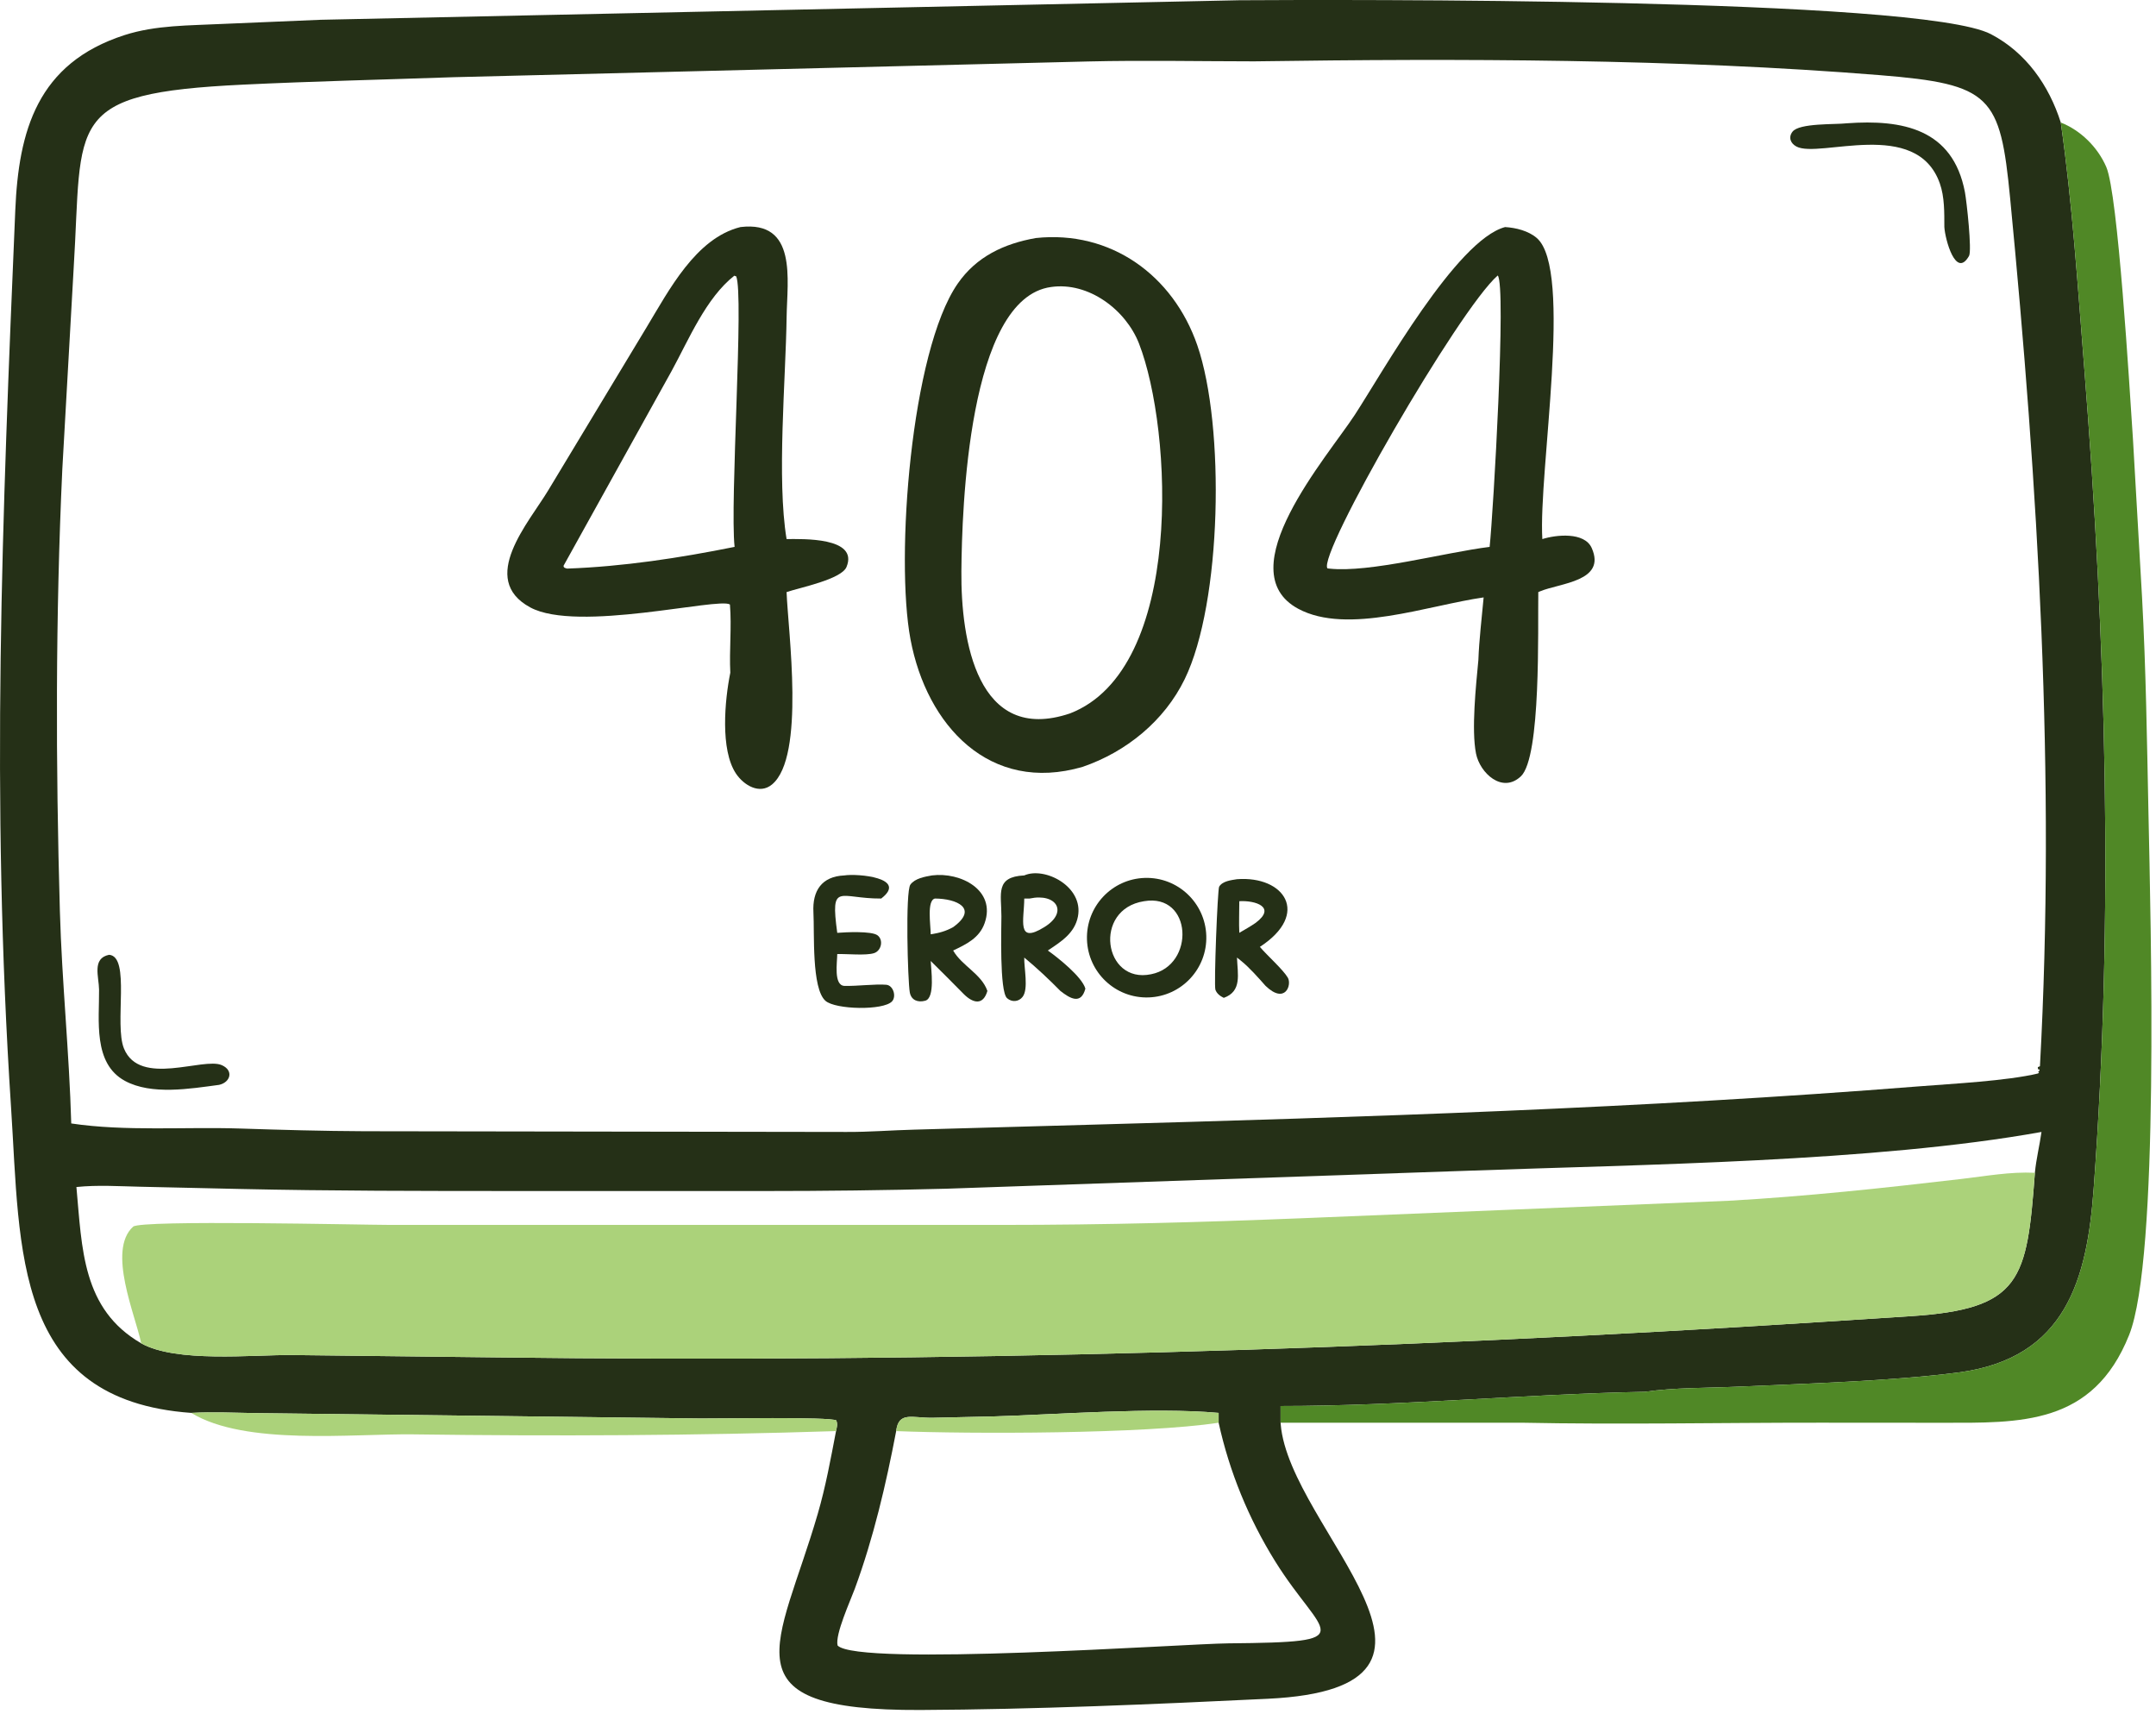
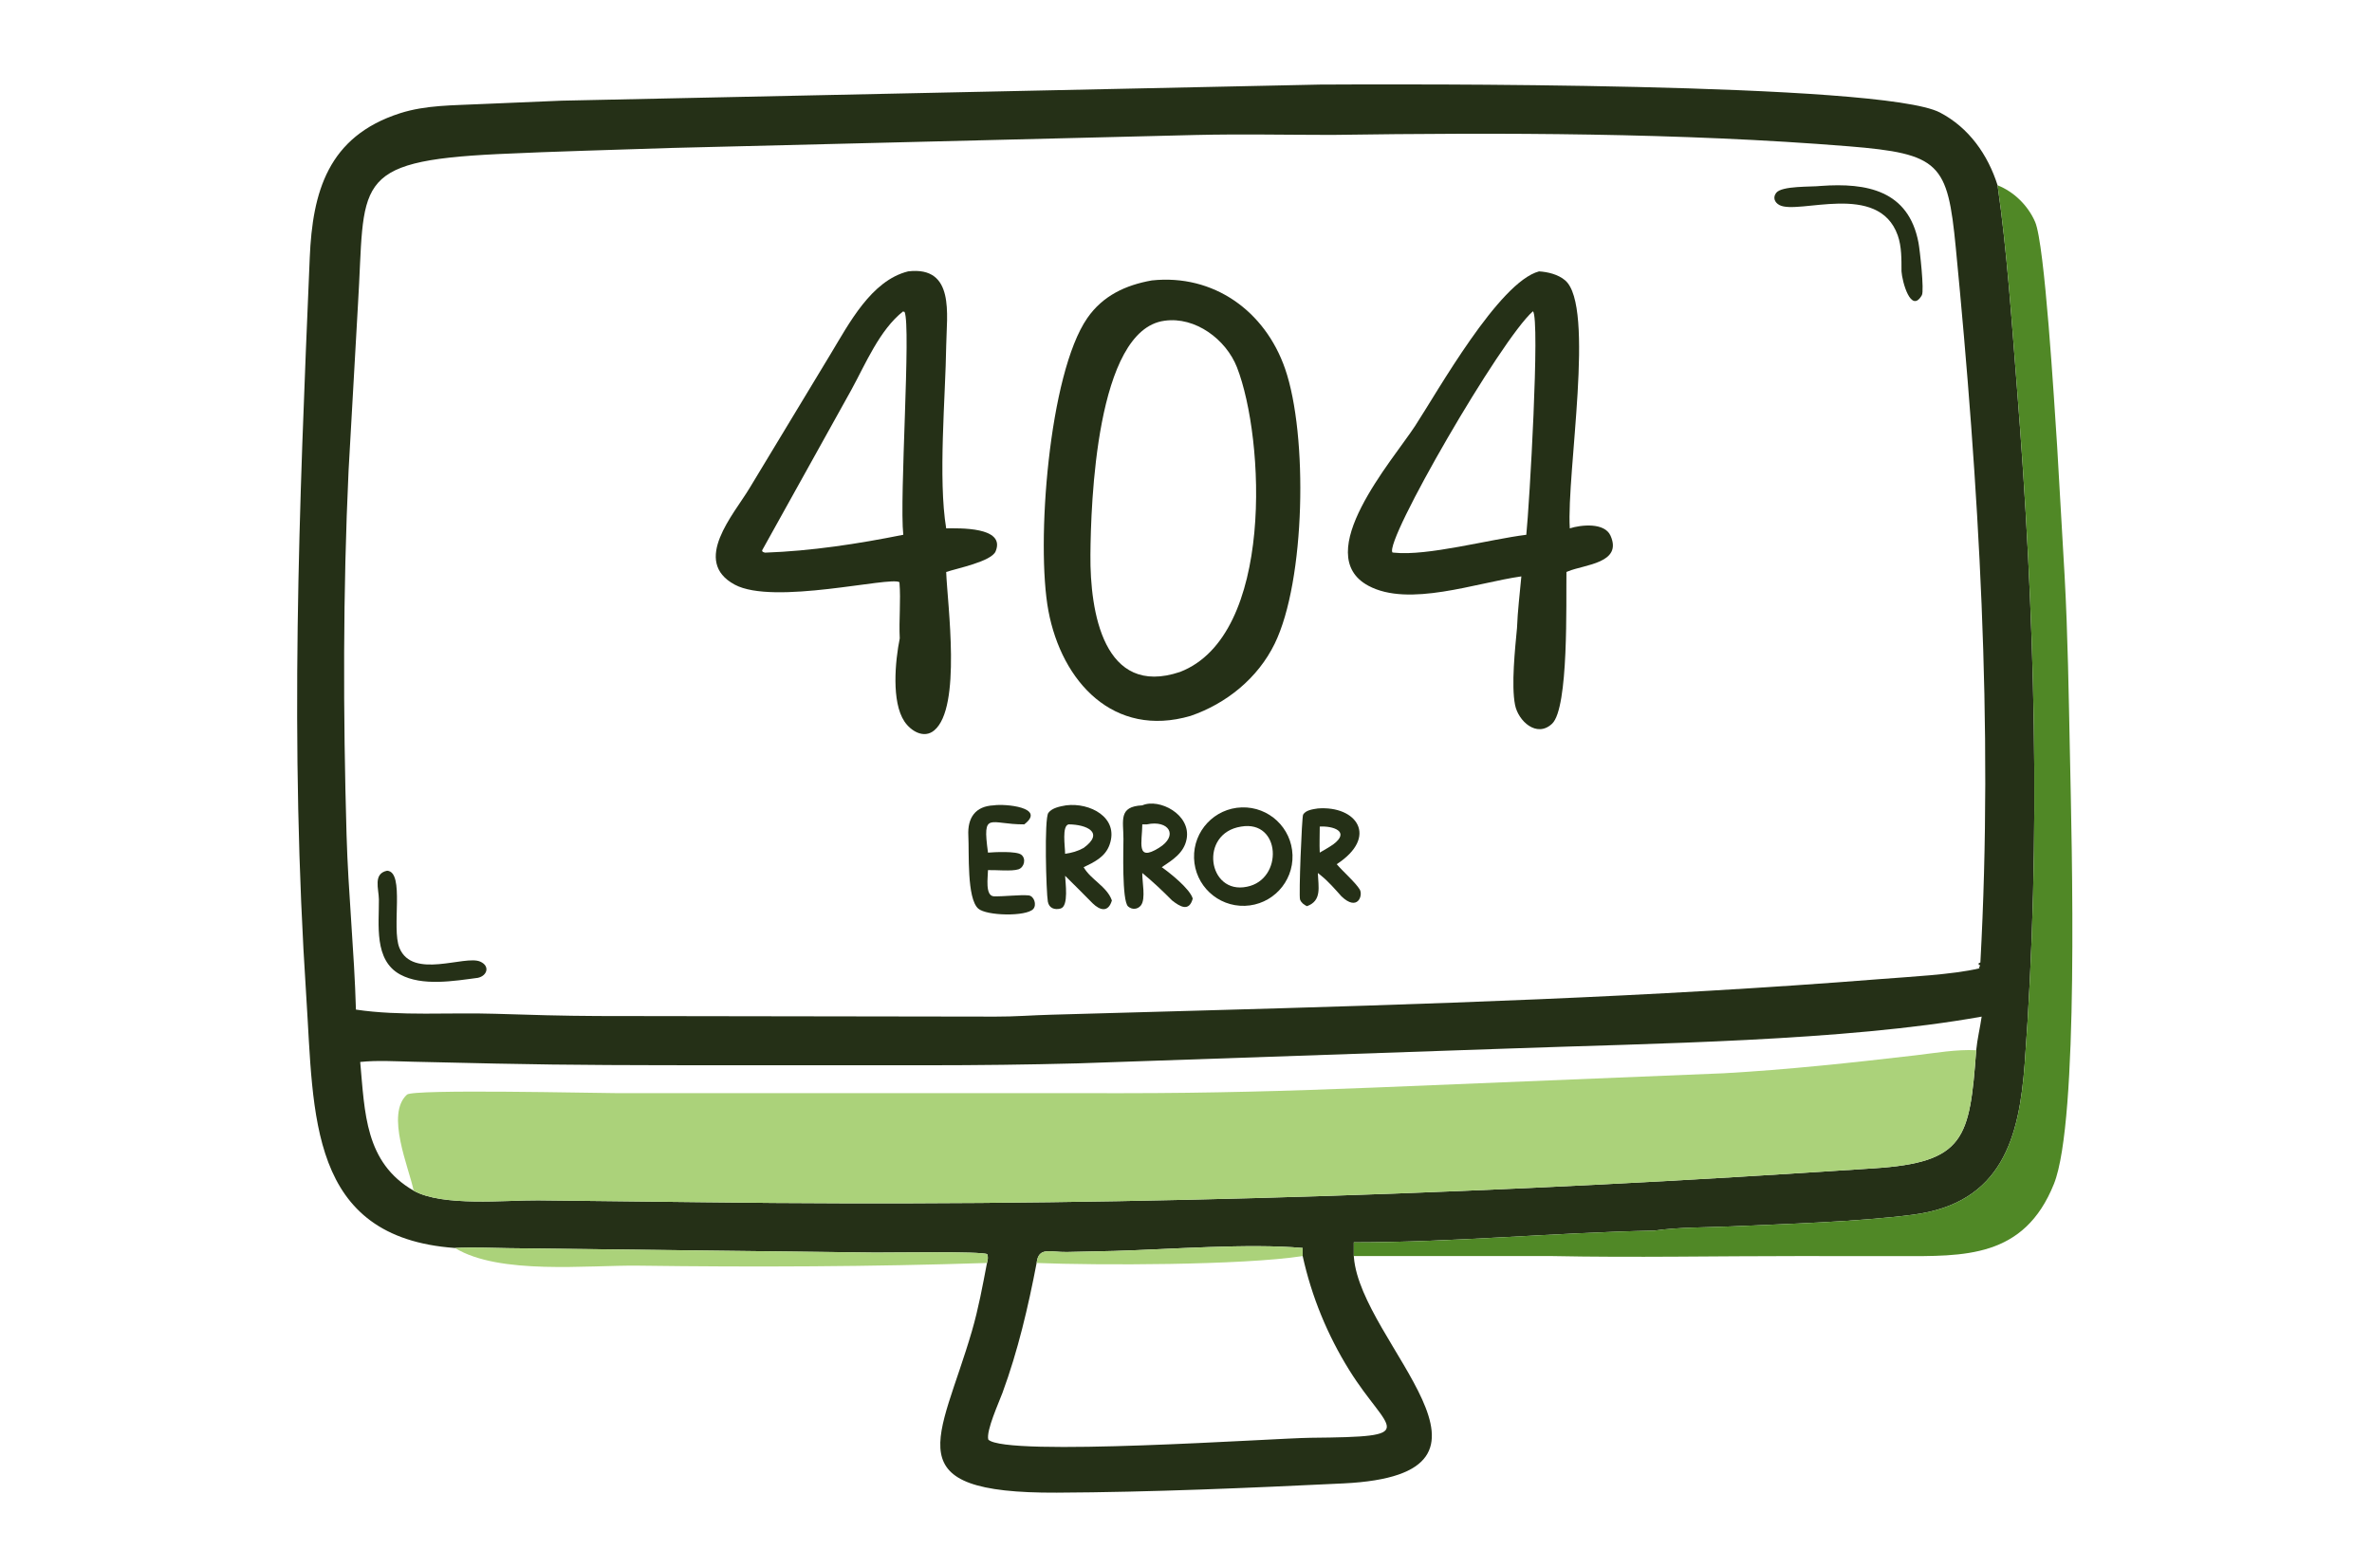
- <svg xmlns="http://www.w3.org/2000/svg" width="375" height="298" viewBox="0 0 375 298" fill="none">
-   <path d="M33.263 245.691C2.265 243.473 3.549 217.431 1.93 192.696C-1.615 138.549 0.386 90.243 2.657 36.568C3.24 22.791 6.45 10.996 21.675 6.098C27.127 4.345 32.929 4.45 38.595 4.164L55.76 3.44L215.522 0.043C231.948 -0.056 334.017 -0.476 346.282 5.939C352.396 9.137 356.385 14.834 358.439 21.307C360.455 35.358 361.383 49.736 362.512 63.888C366.298 111.373 367.677 159.182 364.158 206.724C363.008 222.261 359.472 236.208 340.607 238.666C329.085 240.167 313.806 240.612 302.069 241.141C296.808 241.377 291.282 241.277 286.069 242.024C264.951 242.433 243.871 244.498 222.737 244.498V247.397L222.756 247.664C224.25 265.919 260.371 293.481 220.532 295.401C200.8 296.352 179.863 297.26 160.128 297.352C125.603 297.512 135.524 286.326 142.232 263.25C143.627 258.454 144.475 253.745 145.414 248.856C145.564 248.097 145.719 247.744 145.465 247.002C144.311 246.345 124.851 246.691 121.857 246.662L44.486 245.729C40.761 245.671 36.984 245.492 33.263 245.691ZM353.934 203.936C354.167 201.506 354.747 199.232 355.084 196.836C326.109 202.059 285.26 202.494 255.697 203.568L164.541 206.709C153.954 206.985 143.44 207.111 132.843 207.111L89.269 207.108C73.437 207.105 57.621 207.101 41.791 206.753L24.4 206.362C20.717 206.282 16.958 206.031 13.291 206.413C14.275 217.098 14.273 227.651 24.559 233.589C30.64 237.002 43.879 235.575 50.769 235.629L86.061 236.034C163.452 237.025 240.597 234.766 317.837 229.81L332.245 228.88C351.602 227.64 352.545 222.598 353.934 203.936ZM211.962 247.397V245.691C200.545 244.666 183.946 245.986 172.291 246.316L162.253 246.54C158.657 246.605 156.3 245.357 155.874 248.856C154.107 258.109 151.932 267.427 148.678 276.275C147.93 278.31 145.205 284.273 145.687 286.14C149.248 289.839 206.106 285.835 213.63 285.765C237.41 285.542 229.977 284.664 221.785 271.485C217.178 264.073 213.83 255.924 211.962 247.397ZM218.133 10.669C208.548 10.663 198.9 10.46 189.32 10.687L78.853 13.425C66.666 13.85 54.463 14.132 42.285 14.717C10.986 16.22 14.406 20.925 12.815 46.597L10.838 81.604C9.651 107.149 9.685 132.881 10.415 158.441C10.768 170.756 12.046 183.051 12.392 195.358C21.756 196.764 32.22 195.933 41.73 196.24C48.97 196.474 56.113 196.682 63.352 196.711L147.203 196.836C151.157 196.859 155.08 196.534 159.029 196.435L189.311 195.589C237.445 194.251 285.68 192.727 333.694 188.913C339.555 188.448 349.023 187.972 354.488 186.666L354.653 186.496L354.496 186.309L354.714 186.214L354.749 185.989L354.469 185.923L354.445 185.566L354.814 185.412C357.563 135.114 354.477 84.526 349.628 34.456C347.904 16.656 346.344 14.636 327.005 13.071C291.606 10.207 253.859 10.158 218.133 10.669Z" fill="#253017" />
-   <path d="M358.439 21.305C361.916 22.669 364.873 25.613 366.354 29.041C368.386 33.745 370.36 66.846 370.998 76.46L372.574 103.866C373.255 116.35 373.43 128.843 373.688 141.337C374.087 160.562 375.637 218.877 370.32 232.158C364.017 247.905 351.377 247.417 337.729 247.408L316.521 247.394C299.227 247.386 281.868 247.743 264.582 247.395H222.737V244.496C243.871 244.496 264.951 242.432 286.069 242.022C291.282 241.275 296.808 241.375 302.069 241.139C313.806 240.61 329.085 240.165 340.607 238.664C359.472 236.206 363.008 222.259 364.158 206.722C367.677 159.18 366.298 111.371 362.512 63.886C361.383 49.734 360.455 35.356 358.439 21.305Z" fill="#508826" />
-   <path d="M338.186 39.474C338.178 36.979 338.237 34.252 337.393 31.874C333.333 20.428 316.448 27.591 312.465 25.484C311.426 24.935 311.022 23.877 311.777 22.9C312.959 21.369 319.221 21.677 321.195 21.441C330.898 20.735 339.675 22.397 341.767 33.421C342.059 34.964 343.011 43.571 342.479 44.507C340.179 48.547 338.317 41.618 338.186 39.474Z" fill="#253017" />
-   <path d="M38.107 188.649C33.051 189.321 26.358 190.466 21.726 187.953C16.131 184.918 17.286 177.345 17.23 172.083C17.207 169.858 15.958 166.642 18.971 166.031C22.758 166.3 19.837 178.101 21.562 182.327C24.309 189.058 35.33 183.791 38.581 185.222C40.693 186.151 40.082 188.21 38.107 188.649Z" fill="#253017" />
-   <path d="M24.559 233.589C23.577 228.732 18.59 217.438 23.158 213.304C24.499 212.089 63.094 213 67.77 213.001L174.285 213.003C192.352 213 208.761 212.551 226.74 211.83L300.717 208.8C314.251 208.038 327.734 206.577 341.193 205.005C345.461 204.506 349.621 203.732 353.935 203.936C352.545 222.598 351.603 227.64 332.245 228.88L317.837 229.81C240.597 234.766 163.452 237.025 86.062 236.034L50.77 235.629C43.879 235.575 30.64 237.002 24.559 233.589Z" fill="#ABD27A" />
-   <path d="M211.962 247.398C199.104 249.369 168.731 249.371 155.874 248.857C156.3 245.358 158.657 246.606 162.253 246.541L172.291 246.317C183.946 245.987 200.545 244.667 211.962 245.692V247.398Z" fill="#ABD27A" />
-   <path d="M33.263 245.689C36.984 245.491 40.761 245.67 44.486 245.727L121.857 246.66C124.85 246.689 144.311 246.343 145.465 247C145.719 247.743 145.564 248.096 145.414 248.855C121.008 249.646 96.37 249.755 71.952 249.425C61.354 249.281 42.652 251.443 33.263 245.689Z" fill="#ABD27A" />
-   <path d="M178.152 166.51C178.092 168.291 178.931 171.971 177.863 173.346C177.181 174.225 175.986 174.308 175.158 173.572C173.826 172.389 174.179 161.274 174.179 159.332C174.178 155.4 173.07 152.474 178.152 152.228C181.708 150.665 188.496 154.152 187.488 159.375C186.925 162.292 184.541 163.75 182.255 165.286C183.971 166.499 188.192 169.843 188.785 171.916C188.02 174.781 186.095 173.616 184.434 172.314C182.448 170.298 180.336 168.309 178.152 166.51ZM179.099 156.246H178.152C178.137 159.946 176.741 164.256 181.635 161.221C185.882 158.615 183.756 155.247 179.099 156.246Z" fill="#253017" />
-   <path d="M146.848 171.439C149.087 171.498 152.276 171.078 154.154 171.242C155.376 171.349 155.946 173.273 155.157 174.128C153.663 175.746 145.313 175.576 143.573 174.032C141.14 171.873 141.677 162.269 141.482 158.644C141.28 154.875 142.941 152.401 146.848 152.23C149.164 151.866 157.977 152.639 153.27 156.248C145.936 156.29 144.402 153.246 145.626 162.214C147.004 162.1 151.589 161.865 152.626 162.641C153.712 163.455 153.294 165.329 152.035 165.74C150.624 166.201 147.277 165.847 145.626 165.904C145.612 167.379 144.978 171.316 146.848 171.439Z" fill="#253017" />
-   <path d="M161.881 167.105C161.921 168.423 162.694 173.531 160.934 174.014C159.668 174.362 158.491 173.945 158.241 172.56C157.895 170.642 157.449 155.047 158.35 153.82C159.14 152.744 160.856 152.445 162.093 152.229C167.066 151.593 173.277 154.764 171.264 160.516C170.356 163.111 168.095 164.186 165.786 165.287C167.3 167.946 170.722 169.367 171.742 172.316C170.994 174.874 169.26 174.451 167.69 172.922C165.758 170.98 163.844 169.014 161.881 167.105ZM162.618 156.247C161.174 156.569 161.874 160.848 161.881 162.465C163.317 162.253 164.512 161.927 165.786 161.222C170.262 157.965 166.397 156.267 162.618 156.247Z" fill="#253017" />
-   <path d="M199.772 173.444C194.039 173.629 189.242 169.122 189.061 163.38C188.88 157.639 193.384 152.839 199.118 152.662C204.846 152.485 209.634 156.989 209.815 162.725C209.995 168.461 205.5 173.259 199.772 173.444ZM198.979 156.714C190.047 158.107 191.955 171.152 200.214 169.411C207.93 167.885 207.406 155.261 198.979 156.714Z" fill="#253017" />
-   <path d="M212.857 173.519C212.22 173.209 211.662 172.803 211.403 172.118C211.117 171.362 211.776 154.64 212.051 154.184C212.642 153.201 214.141 153.052 215.153 152.886C223.38 152.256 227.973 158.895 219.135 164.655C220.383 166.134 223.137 168.564 223.991 170.001C224.728 171.24 223.543 174.718 220.124 171.435C218.895 170.045 217.309 168.24 215.873 167.088L215.153 166.509C215.26 169.419 216.055 172.376 212.857 173.519ZM215.557 156.713C215.561 158.538 215.467 160.39 215.557 162.21C216.511 161.64 217.513 161.101 218.421 160.46C222.067 157.718 218.307 156.542 215.557 156.713Z" fill="#253017" />
-   <path d="M127.025 116.978C126.826 113.034 127.284 109.038 126.961 105.12C125.085 103.817 100.429 110.056 92.231 105.625C83.113 100.696 92.024 90.834 95.368 85.245L112.468 56.905C116.342 50.495 121.023 41.4 128.799 39.482C138.734 38.313 136.908 48.682 136.82 55.095C136.67 65.945 135.085 83.328 136.813 93.74C139.464 93.737 149.388 93.357 147.239 98.587C146.353 100.746 139.094 102.185 136.813 102.957C137.062 109.758 140.103 131.556 134.288 136.407C132.11 138.224 129.359 136.534 128.014 134.524C125.241 130.379 126.061 121.734 127.025 116.978ZM127.771 47.901C122.786 51.79 119.776 59.111 116.811 64.522C115.718 66.519 98.031 98.355 98.03 98.361C97.971 98.724 98.341 98.8 98.652 98.873C108.38 98.526 118.229 97.02 127.771 95.097C126.926 87.475 129.429 51.087 128.042 48.04L127.677 47.972L127.847 47.942L127.771 47.901Z" fill="#253017" />
-   <path d="M258.054 103.884C248.443 105.249 234.346 110.45 225.814 105.865C213.503 99.249 230.91 79.399 235.65 72.132C240.448 64.777 253.321 41.73 261.784 39.485C263.663 39.598 265.832 40.133 267.29 41.383C273.678 46.864 267.559 81.989 268.264 93.743C270.6 92.995 275.589 92.441 276.855 95.298C279.426 101.1 271.377 101.378 267.923 102.807L267.56 102.96C267.459 109.224 268.073 131.66 264.528 134.998C261.282 138.053 257.399 134.41 256.728 131.037C255.903 126.881 256.723 119.197 257.138 114.779C257.273 111.147 257.729 107.505 258.054 103.884ZM260.506 47.904C253.741 53.775 229.037 96.599 230.892 98.837L231.203 98.875C238.265 99.638 251.229 96.076 259.097 95.099C259.746 88.894 262.022 49.636 260.506 47.904Z" fill="#253017" />
-   <path d="M188.319 133.345C172.136 138.076 161.175 126.159 158.362 111.162C155.718 97.064 158.428 61.119 166.559 49.344C169.827 44.61 174.644 42.368 180.17 41.392C193.18 40.012 204.041 47.842 208.258 60.061C213.084 74.045 212.546 104.803 206.055 118.106C202.509 125.374 195.891 130.746 188.319 133.345ZM182.817 49.908C168.382 51.846 167.307 88.686 167.217 99.347C167.117 111.312 169.963 129.492 186.106 124.059C206.038 116.35 203.944 74.705 198.11 59.741C195.825 53.88 189.348 48.97 182.817 49.908Z" fill="#253017" />
+ <svg xmlns="http://www.w3.org/2000/svg" width="460" height="304" viewBox="0 0 460 304" fill="none">
+   <path d="M88.227 242.077C59.709 240.04 60.891 216.116 59.401 193.392C56.139 143.649 57.98 99.272 60.07 49.961C60.606 37.305 63.559 26.469 77.566 21.97C82.582 20.359 87.919 20.455 93.132 20.193L108.924 19.528L255.906 16.407C271.017 16.316 364.92 15.93 376.205 21.823C381.83 24.761 385.499 29.995 387.389 35.941C389.244 48.85 390.097 62.058 391.136 75.059C394.619 118.683 395.888 162.604 392.65 206.279C391.592 220.553 388.339 233.366 370.984 235.623C360.383 237.002 346.326 237.411 335.529 237.897C330.688 238.114 325.605 238.022 320.809 238.708C301.38 239.085 281.986 240.981 262.543 240.981V243.645L262.56 243.89C263.935 260.66 297.166 285.981 260.515 287.744C242.361 288.619 223.099 289.452 204.943 289.537C173.18 289.684 182.307 279.408 188.479 258.208C189.762 253.802 190.542 249.476 191.406 244.985C191.544 244.288 191.686 243.964 191.453 243.282C190.392 242.678 172.487 242.996 169.734 242.969L98.552 242.112C95.125 242.059 91.65 241.895 88.227 242.077ZM383.245 203.718C383.459 201.486 383.992 199.397 384.302 197.196C357.646 201.993 320.064 202.393 292.866 203.38L209.003 206.266C199.263 206.519 189.59 206.635 179.84 206.635L139.753 206.632C125.187 206.63 110.636 206.625 96.073 206.306L80.073 205.947C76.685 205.873 73.226 205.642 69.853 205.994C70.758 215.809 70.756 225.505 80.219 230.96C85.814 234.095 97.993 232.784 104.333 232.834L136.802 233.206C208.001 234.116 278.974 232.04 350.035 227.487L363.29 226.633C381.099 225.494 381.966 220.862 383.245 203.718ZM252.63 243.645V242.077C242.126 241.136 226.855 242.348 216.133 242.651L206.898 242.857C203.59 242.917 201.421 241.771 201.029 244.985C199.404 253.486 197.402 262.045 194.408 270.174C193.72 272.044 191.214 277.522 191.657 279.237C194.933 282.634 247.243 278.957 254.164 278.892C276.042 278.687 269.204 277.881 261.667 265.774C257.428 258.964 254.349 251.478 252.63 243.645ZM258.307 26.169C249.489 26.163 240.613 25.976 231.8 26.185L130.169 28.7C118.958 29.091 107.731 29.35 96.527 29.887C67.732 31.268 70.879 35.591 69.415 59.175L67.596 91.334C66.504 114.802 66.535 138.442 67.207 161.923C67.531 173.236 68.708 184.531 69.025 195.838C77.64 197.129 87.267 196.366 96.017 196.648C102.677 196.863 109.249 197.054 115.908 197.081L193.052 197.196C196.69 197.217 200.299 196.918 203.932 196.827L231.792 196.05C276.075 194.821 320.45 193.421 364.624 189.917C370.015 189.49 378.726 189.052 383.754 187.853L383.906 187.696L383.761 187.525L383.962 187.438L383.994 187.23L383.736 187.17L383.715 186.842L384.054 186.7C386.583 140.493 383.744 94.019 379.283 48.021C377.697 31.669 376.261 29.812 358.469 28.375C325.903 25.744 291.176 25.699 258.307 26.169Z" fill="#253017" />
+   <path d="M387.389 35.941C390.587 37.195 393.308 39.899 394.67 43.048C396.54 47.37 398.356 77.779 398.943 86.611L400.393 111.788C401.019 123.257 401.18 134.734 401.418 146.212C401.785 163.873 403.21 217.446 398.319 229.646C392.52 244.113 380.891 243.665 368.336 243.657L348.824 243.644C332.913 243.636 316.943 243.964 301.04 243.645H262.543V240.981C281.986 240.981 301.38 239.085 320.808 238.708C325.604 238.022 330.688 238.115 335.528 237.897C346.326 237.411 360.383 237.002 370.983 235.623C388.339 233.366 391.592 220.553 392.65 206.28C395.887 162.604 394.619 118.683 391.135 75.06C390.097 62.058 389.243 48.85 387.389 35.941Z" fill="#508826" />
+   <path d="M368.756 52.633C368.749 50.34 368.803 47.836 368.026 45.65C364.292 35.135 348.757 41.716 345.093 39.781C344.137 39.276 343.765 38.304 344.459 37.406C345.547 36 351.308 36.283 353.124 36.066C362.051 35.417 370.126 36.944 372.05 47.071C372.32 48.49 373.195 56.396 372.705 57.256C370.589 60.968 368.876 54.602 368.756 52.633Z" fill="#253017" />
+   <path d="M92.684 189.673C88.032 190.29 81.874 191.342 77.613 189.034C72.466 186.245 73.528 179.288 73.477 174.454C73.455 172.41 72.306 169.456 75.079 168.895C78.562 169.141 75.874 179.982 77.462 183.865C79.99 190.049 90.128 185.21 93.12 186.524C95.063 187.378 94.5 189.269 92.684 189.673Z" fill="#253017" />
+   <path d="M80.219 230.96C79.316 226.498 74.728 216.122 78.93 212.324C80.164 211.208 115.671 212.045 119.973 212.046L217.967 212.048C234.588 212.045 249.685 211.632 266.226 210.97L334.284 208.187C346.736 207.486 359.14 206.144 371.523 204.7C375.449 204.242 379.276 203.531 383.244 203.718C381.966 220.862 381.099 225.494 363.29 226.633L350.035 227.488C278.974 232.041 208.001 234.116 136.801 233.206L104.333 232.834C97.993 232.785 85.814 234.095 80.219 230.96Z" fill="#ABD27A" />
+   <path d="M252.63 243.646C240.801 245.456 212.858 245.458 201.029 244.986C201.421 241.772 203.589 242.918 206.897 242.858L216.132 242.652C226.855 242.35 242.126 241.137 252.63 242.078V243.646Z" fill="#ABD27A" />
+   <path d="M88.227 242.076C91.65 241.894 95.125 242.058 98.552 242.111L169.734 242.968C172.487 242.995 190.391 242.677 191.452 243.281C191.686 243.963 191.544 244.287 191.406 244.984C168.952 245.711 146.285 245.811 123.821 245.508C114.071 245.376 96.865 247.362 88.227 242.076Z" fill="#ABD27A" />
+   <path d="M221.524 169.337C221.47 170.973 222.241 174.354 221.259 175.618C220.631 176.425 219.532 176.501 218.77 175.825C217.545 174.738 217.87 164.527 217.869 162.743C217.869 159.131 216.849 156.443 221.524 156.217C224.796 154.781 231.041 157.984 230.114 162.783C229.596 165.462 227.402 166.802 225.3 168.213C226.878 169.327 230.761 172.399 231.307 174.304C230.603 176.936 228.832 175.865 227.304 174.669C225.477 172.817 223.534 170.99 221.524 169.337ZM222.396 159.908H221.524C221.511 163.307 220.226 167.267 224.729 164.478C228.637 162.084 226.68 158.99 222.396 159.908Z" fill="#253017" />
+   <path d="M192.725 173.862C194.785 173.917 197.719 173.531 199.447 173.681C200.571 173.779 201.095 175.547 200.369 176.332C198.995 177.819 191.313 177.663 189.712 176.245C187.473 174.26 187.968 165.438 187.789 162.107C187.602 158.646 189.131 156.373 192.725 156.215C194.856 155.881 202.964 156.591 198.633 159.906C191.886 159.945 190.475 157.149 191.6 165.387C192.868 165.283 197.087 165.067 198.041 165.78C199.04 166.528 198.655 168.249 197.497 168.627C196.199 169.05 193.12 168.725 191.6 168.778C191.588 170.132 191.005 173.75 192.725 173.862Z" fill="#253017" />
+   <path d="M206.555 169.88C206.593 171.092 207.303 175.784 205.685 176.228C204.52 176.548 203.436 176.164 203.207 174.892C202.888 173.13 202.479 158.803 203.307 157.676C204.034 156.687 205.612 156.413 206.751 156.215C211.325 155.63 217.04 158.543 215.188 163.827C214.353 166.212 212.273 167.199 210.149 168.211C211.541 170.653 214.689 171.958 215.627 174.668C214.939 177.018 213.345 176.629 211.9 175.224C210.122 173.441 208.362 171.635 206.555 169.88ZM207.233 159.906C205.905 160.202 206.549 164.132 206.555 165.618C207.877 165.423 208.976 165.124 210.149 164.476C214.266 161.484 210.711 159.924 207.233 159.906Z" fill="#253017" />
+   <path d="M241.415 175.706C236.14 175.876 231.728 171.736 231.561 166.461C231.395 161.187 235.538 156.777 240.813 156.614C246.084 156.451 250.489 160.589 250.655 165.859C250.821 171.129 246.685 175.536 241.415 175.706ZM240.685 160.337C232.468 161.617 234.223 173.601 241.822 172.002C248.921 170.6 248.439 159.002 240.685 160.337Z" fill="#253017" />
+   <path d="M253.453 175.775C252.867 175.49 252.354 175.117 252.116 174.488C251.852 173.793 252.459 158.431 252.712 158.012C253.256 157.109 254.635 156.972 255.566 156.82C263.135 156.241 267.36 162.34 259.229 167.631C260.378 168.99 262.912 171.223 263.697 172.542C264.375 173.681 263.285 176.876 260.139 173.86C259.009 172.583 257.549 170.925 256.228 169.867L255.566 169.335C255.665 172.008 256.396 174.725 253.453 175.775ZM255.937 160.335C255.941 162.012 255.855 163.713 255.937 165.385C256.815 164.862 257.737 164.366 258.572 163.777C261.926 161.259 258.468 160.178 255.937 160.335Z" fill="#253017" />
+   <path d="M174.488 123.832C174.305 120.209 174.726 116.538 174.429 112.938C172.703 111.741 150.019 117.473 142.478 113.402C134.089 108.874 142.287 99.814 145.363 94.68L161.095 68.644C164.66 62.755 168.966 54.401 176.12 52.638C185.26 51.564 183.58 61.09 183.499 66.982C183.361 76.949 181.903 92.918 183.493 102.484C185.932 102.481 195.062 102.132 193.085 106.937C192.269 108.921 185.591 110.242 183.493 110.951C183.722 117.2 186.52 137.225 181.17 141.681C179.166 143.351 176.635 141.797 175.398 139.951C172.846 136.143 173.601 128.201 174.488 123.832ZM175.174 60.373C170.588 63.945 167.819 70.671 165.091 75.642C164.085 77.477 147.813 106.723 147.812 106.729C147.758 107.063 148.099 107.132 148.385 107.199C157.335 106.881 166.395 105.497 175.174 103.73C174.397 96.728 176.699 63.3 175.424 60.501L175.088 60.438L175.244 60.411L175.174 60.373Z" fill="#253017" />
+   <path d="M295.034 111.803C286.192 113.057 273.223 117.835 265.374 113.623C254.048 107.544 270.062 89.309 274.423 82.633C278.837 75.876 290.68 54.703 298.466 52.641C300.195 52.745 302.191 53.237 303.531 54.385C309.408 59.42 303.779 91.689 304.428 102.487C306.577 101.8 311.166 101.291 312.331 103.915C314.697 109.246 307.291 109.501 304.114 110.813L303.78 110.953C303.687 116.709 304.252 137.32 300.991 140.386C298.004 143.193 294.431 139.846 293.815 136.747C293.055 132.929 293.81 125.87 294.191 121.811C294.316 118.475 294.735 115.129 295.034 111.803ZM297.29 60.375C291.066 65.768 268.339 105.11 270.045 107.167L270.331 107.201C276.829 107.902 288.755 104.63 295.994 103.733C296.591 98.032 298.685 61.966 297.29 60.375Z" fill="#253017" />
+   <path d="M230.878 138.87C215.99 143.215 205.906 132.268 203.318 118.491C200.886 105.539 203.378 72.517 210.859 61.7C213.866 57.351 218.298 55.291 223.382 54.394C235.351 53.127 245.343 60.32 249.222 71.545C253.662 84.392 253.167 112.649 247.195 124.87C243.933 131.546 237.845 136.482 230.878 138.87ZM225.817 62.218C212.537 63.999 211.547 97.843 211.465 107.636C211.372 118.628 213.991 135.33 228.843 130.338C247.18 123.257 245.253 84.999 239.886 71.251C237.784 65.867 231.825 61.356 225.817 62.218Z" fill="#253017" />
</svg>
